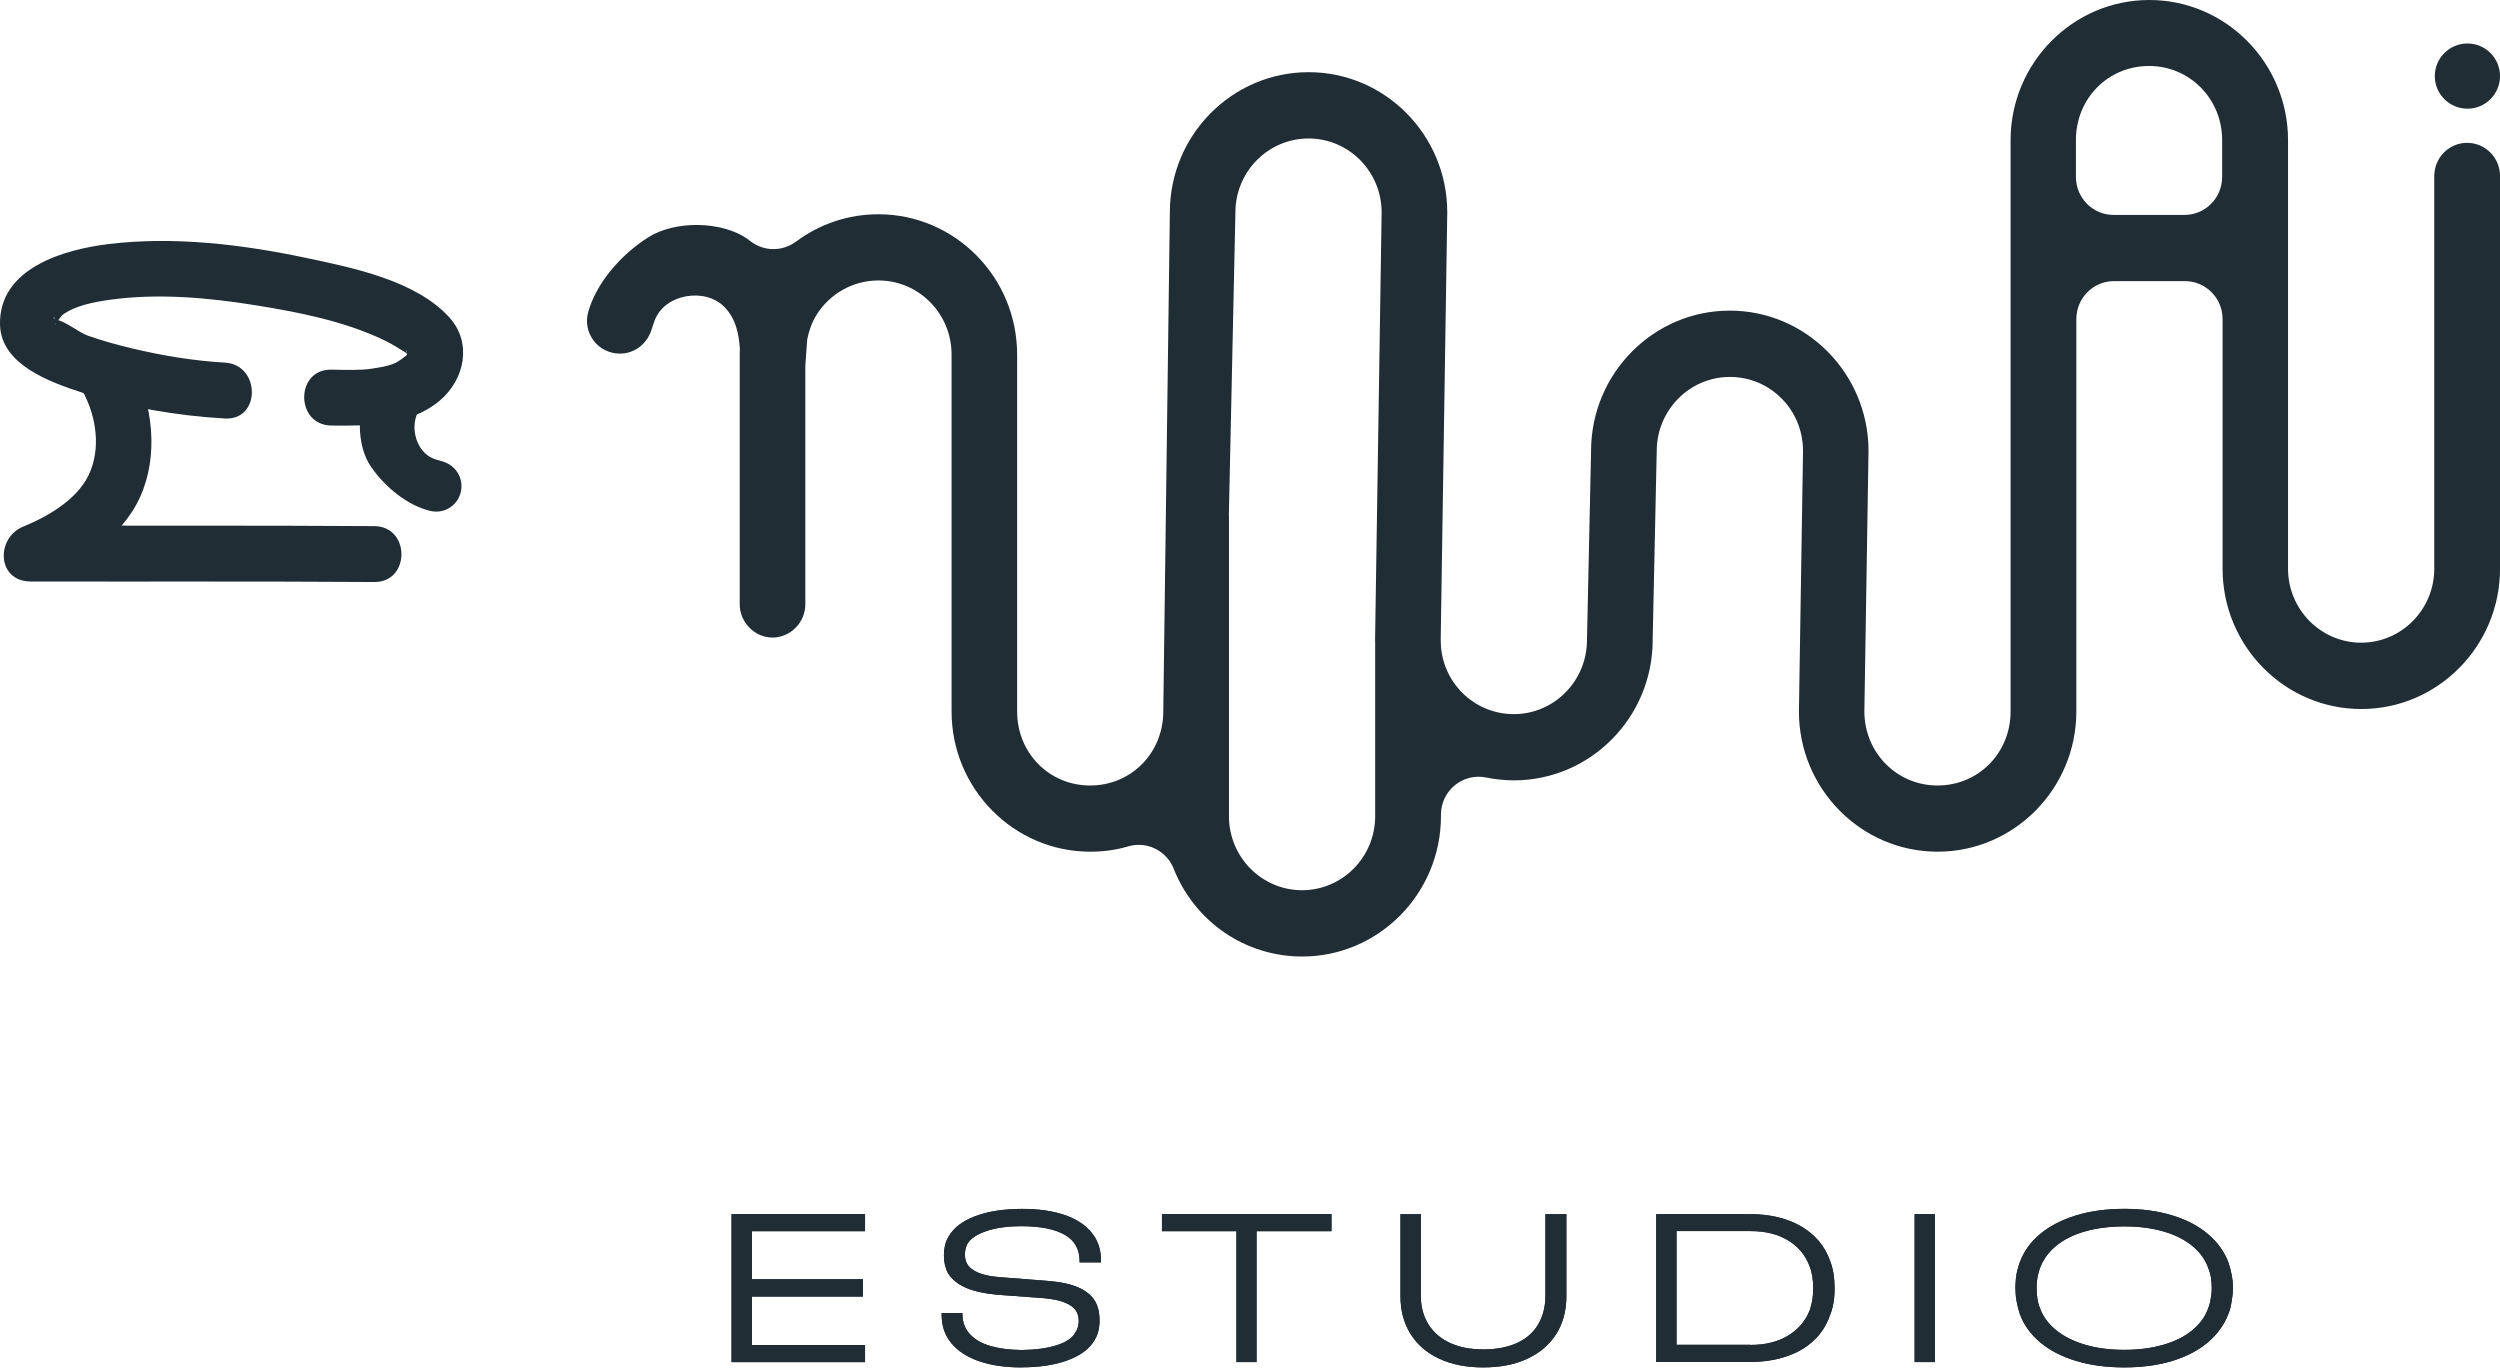
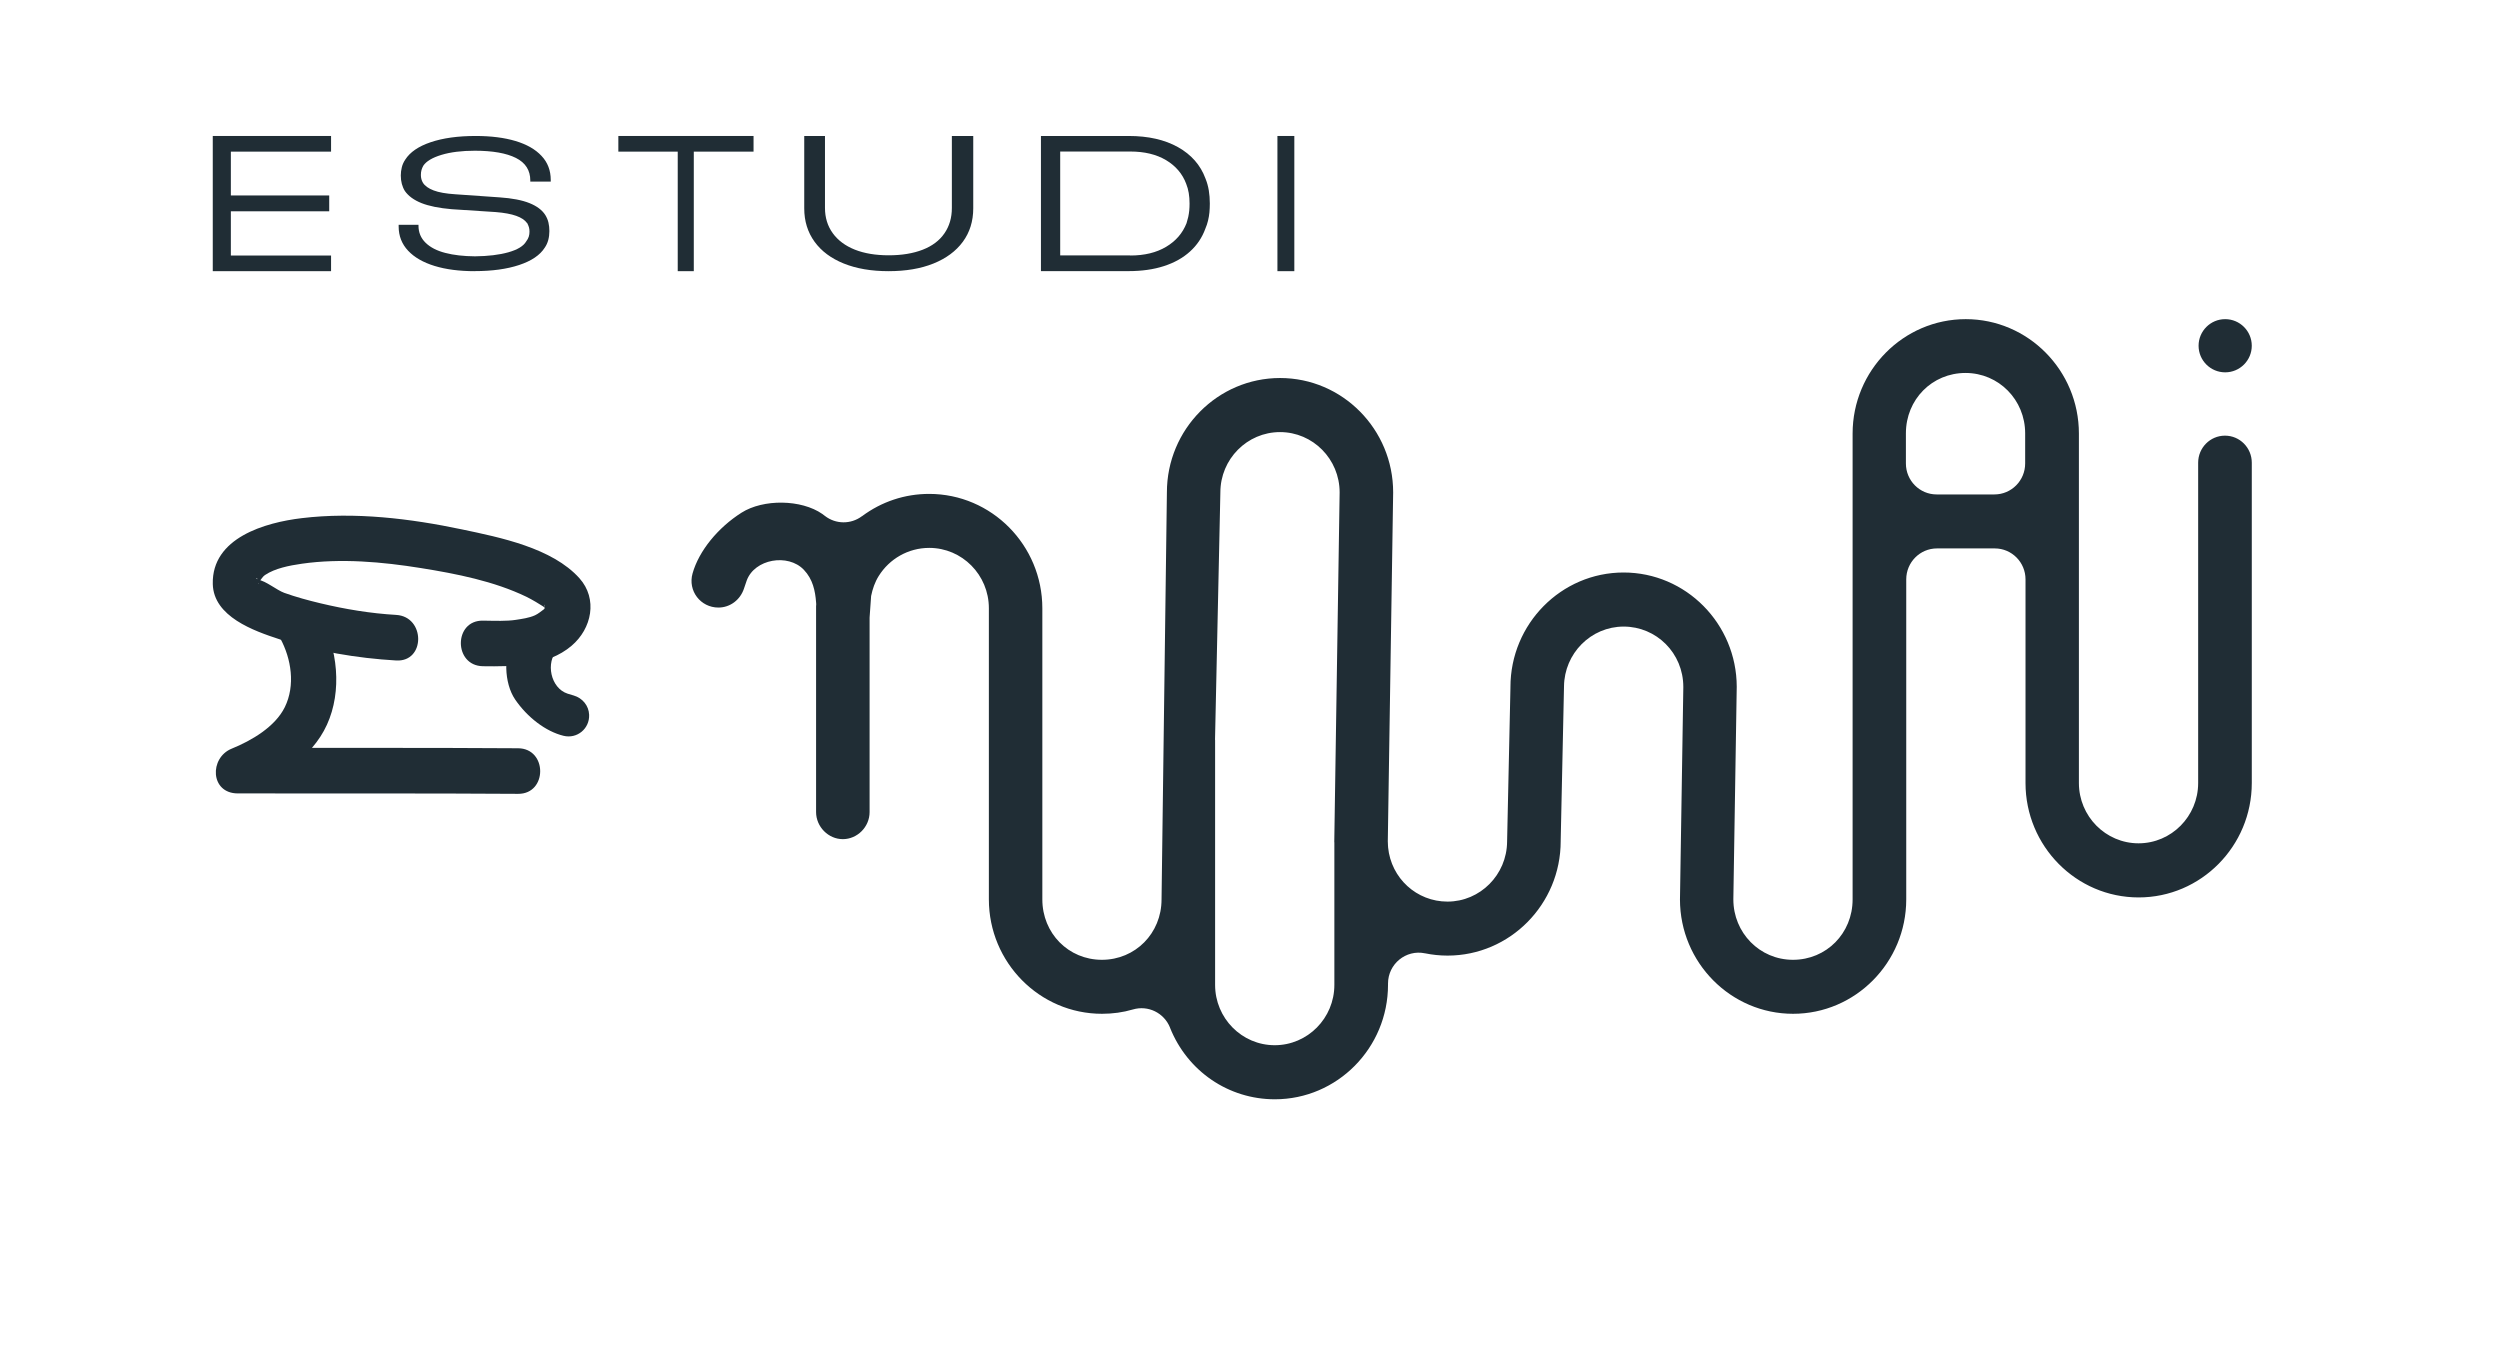
- <svg xmlns="http://www.w3.org/2000/svg" width="115" height="63" viewBox="12 8 115 63" fill="none">
-   <path d="M125.486 14.571C124.656 14.571 123.976 15.253 123.976 16.097V34.163C123.976 36.039 122.468 37.563 120.614 37.563C118.76 37.563 117.25 36.039 117.25 34.163V14.454C117.25 10.894 114.386 8 110.869 8C107.353 8 104.487 10.894 104.487 14.454V40.729C104.487 42.636 103.009 44.133 101.125 44.133C99.241 44.133 97.761 42.604 97.761 40.729V40.702L97.952 28.733C97.945 25.181 95.086 22.289 91.57 22.289C88.053 22.289 85.189 25.186 85.189 28.748V28.785L85 37.471C84.986 39.336 83.483 40.85 81.636 40.85C79.9 40.85 78.461 39.534 78.289 37.795V37.763L78.284 37.731C78.276 37.637 78.272 37.543 78.272 37.446L78.574 17.769C78.574 14.212 75.713 11.32 72.196 11.32C68.679 11.32 65.813 14.212 65.813 17.769L65.511 40.729C65.511 42.636 64.033 44.133 62.147 44.133C60.261 44.133 58.788 42.636 58.788 40.729V24.308C58.788 20.748 55.924 17.856 52.405 17.856C51.035 17.856 49.723 18.291 48.616 19.115H48.611C47.989 19.58 47.14 19.573 46.528 19.1C46.482 19.063 46.432 19.026 46.381 18.989C45.19 18.158 43.048 18.138 41.823 18.915C40.497 19.756 39.421 21.062 39.06 22.343C38.785 23.321 39.51 24.266 40.519 24.266C41.182 24.266 41.752 23.828 41.961 23.194C42.005 23.058 42.054 22.905 42.113 22.747C42.555 21.525 44.443 21.198 45.337 22.136C45.846 22.67 45.978 23.328 46.027 23.966L46.035 24.078L46.027 24.191V35.801C46.027 36.63 46.72 37.328 47.535 37.328C48.35 37.328 49.045 36.642 49.045 35.801V24.832L49.131 23.615C49.212 23.217 49.345 22.828 49.561 22.484C50.16 21.527 51.216 20.901 52.41 20.901C54.264 20.901 55.772 22.425 55.772 24.303V40.724C55.772 44.284 58.635 47.178 62.152 47.178C62.751 47.178 63.336 47.099 63.895 46.934C64.75 46.681 65.656 47.124 65.99 47.958V47.965C66.97 50.417 69.288 52 71.901 52C75.42 52 78.284 49.103 78.284 45.543V45.474C78.284 44.368 79.293 43.542 80.369 43.767H80.374C80.784 43.851 81.209 43.896 81.641 43.896C85.16 43.896 88.023 41.001 88.023 37.441V37.404L88.21 28.718C88.225 26.853 89.728 25.339 91.575 25.339C93.421 25.339 94.939 26.834 94.939 28.743V28.77L94.75 40.739C94.757 44.291 97.616 47.178 101.13 47.178C104.644 47.178 107.512 44.284 107.512 40.724V22.675C107.512 21.713 108.288 20.931 109.244 20.931H112.507C113.463 20.931 114.239 21.713 114.239 22.675V34.163C114.239 37.721 117.102 40.615 120.619 40.615C124.136 40.615 127.001 37.721 127.001 34.163V16.097C127.001 15.253 126.324 14.571 125.491 14.571H125.486ZM75.258 45.548C75.258 47.426 73.748 48.95 71.894 48.95C70.04 48.95 68.532 47.426 68.532 45.548V31.724H68.527L68.829 17.769C68.829 15.894 70.339 14.37 72.194 14.37C74.048 14.37 75.555 15.894 75.555 17.769L75.253 37.478L75.258 37.523V45.548ZM112.488 17.886H109.224C108.269 17.886 107.493 17.104 107.493 16.142V14.437C107.493 12.532 108.971 11.035 110.855 11.035C112.738 11.035 114.219 12.562 114.219 14.437V16.142C114.219 17.104 113.443 17.886 112.488 17.886Z" fill="#202D35" />
-   <path d="M125.501 13C126.33 13 127.001 12.328 127.001 11.5C127.001 10.672 126.33 10 125.501 10C124.673 10 124.001 10.672 124.001 11.5C124.001 12.328 124.673 13 125.501 13Z" fill="#202D35" />
-   <path d="M22.346 24.68C20.904 24.597 19.471 24.36 18.066 24.024C17.38 23.86 16.697 23.674 16.033 23.437C15.613 23.285 14.969 22.749 14.574 22.705C14.574 22.705 14.384 22.599 14.49 22.604C14.515 22.604 14.581 22.932 14.566 22.927C14.49 22.903 14.721 22.714 14.571 22.839C14.756 22.683 14.77 22.55 14.96 22.423C15.51 22.058 16.301 21.897 17.024 21.794C19.22 21.48 21.56 21.688 23.739 22.039C25.735 22.359 27.86 22.776 29.693 23.66C29.995 23.806 30.485 24.103 30.634 24.203C30.632 24.203 30.809 24.33 30.782 24.34C30.779 24.34 30.76 24.406 30.809 24.394C30.89 24.374 30.595 24.21 30.74 24.078C30.669 24.144 30.782 24.286 30.674 24.365C30.507 24.485 30.364 24.614 30.172 24.703C29.838 24.854 29.45 24.903 29.091 24.96C28.573 25.04 27.953 25.014 27.238 25.004C25.577 24.979 25.577 27.55 27.238 27.575C28.9 27.599 30.868 27.582 32.234 26.424C33.382 25.452 33.721 23.775 32.681 22.614C31.145 20.9 28.199 20.31 26.059 19.859C23.13 19.242 20.012 18.865 17.024 19.223C14.962 19.468 11.937 20.327 12.001 22.94C12.045 24.778 14.313 25.581 15.756 26.052C17.866 26.737 20.13 27.124 22.344 27.251C24.002 27.347 23.997 24.776 22.344 24.68H22.346Z" fill="#202D35" />
-   <path d="M15.805 26C16.434 27.158 16.665 28.659 16.063 29.884C15.513 30.998 14.184 31.771 13.068 32.224C11.8 32.739 11.847 34.746 13.412 34.749C18.68 34.761 23.951 34.736 29.22 34.773C30.881 34.785 30.883 32.215 29.22 32.202C23.951 32.166 18.68 32.188 13.412 32.178L13.756 34.702C15.621 33.946 17.572 32.775 18.439 30.875C19.307 28.975 19.054 26.576 18.037 24.7C17.245 23.246 15.017 24.541 15.808 25.998L15.805 26Z" fill="#202D35" />
-   <path d="M31.448 26.639C31.497 26.588 31.549 26.541 31.6 26.5C31.173 26.233 30.721 26.005 30.239 25.834C29.878 25.704 29.529 25.633 29.183 25.594C29.148 25.665 29.111 25.733 29.064 25.797C29.038 25.836 29.011 25.875 28.983 25.917C28.377 26.862 28.421 28.525 29.055 29.453C29.743 30.459 30.782 31.255 31.782 31.5C32.547 31.686 33.257 31.098 33.227 30.314C33.208 29.8 32.854 29.372 32.36 29.227C32.252 29.195 32.134 29.161 32.011 29.122C31.055 28.814 30.748 27.359 31.448 26.639Z" fill="#202D35" />
-   <path d="M45.651 70.656V63.847H51.792V64.635H46.59V66.844H51.696V67.642H46.59V69.87H51.792V70.658H45.651V70.656Z" fill="#202D35" />
-   <path d="M58.977 70.901C58.242 70.901 57.599 70.808 57.048 70.619C56.498 70.431 56.073 70.156 55.77 69.796C55.468 69.436 55.316 69.001 55.316 68.489V68.401H56.272V68.45C56.272 68.812 56.385 69.118 56.613 69.368C56.842 69.618 57.159 69.801 57.564 69.916C57.97 70.034 58.447 70.095 58.994 70.1C59.626 70.093 60.162 70.022 60.604 69.882C61.046 69.743 61.334 69.547 61.464 69.294C61.523 69.211 61.562 69.123 61.587 69.037C61.611 68.952 61.621 68.861 61.621 68.77C61.621 68.687 61.614 68.609 61.597 68.543C61.58 68.474 61.555 68.406 61.523 68.335C61.523 68.327 61.523 68.322 61.518 68.32C61.516 68.317 61.511 68.313 61.503 68.305C61.4 68.144 61.226 68.014 60.98 67.916C60.734 67.818 60.405 67.749 59.99 67.713L57.871 67.558C57.26 67.5 56.773 67.389 56.412 67.228C56.051 67.066 55.785 66.848 55.616 66.577C55.549 66.459 55.503 66.332 55.468 66.192C55.436 66.053 55.419 65.903 55.419 65.739C55.419 65.59 55.436 65.443 55.468 65.296C55.5 65.149 55.557 65.012 55.635 64.882C55.864 64.481 56.272 64.167 56.861 63.944C57.451 63.722 58.171 63.609 59.024 63.609C59.766 63.609 60.407 63.7 60.948 63.881C61.489 64.062 61.906 64.329 62.201 64.684C62.498 65.037 62.646 65.47 62.646 65.982V66.07H61.661V66.011C61.661 65.46 61.43 65.054 60.968 64.794C60.506 64.535 59.845 64.405 58.987 64.405C58.356 64.405 57.82 64.478 57.38 64.628C56.94 64.777 56.65 64.97 56.505 65.21C56.466 65.289 56.436 65.367 56.417 65.443C56.397 65.521 56.387 65.612 56.387 65.715C56.387 65.793 56.395 65.867 56.412 65.938C56.429 66.009 56.454 66.075 56.486 66.131C56.577 66.3 56.748 66.437 56.999 66.545C57.25 66.653 57.599 66.721 58.048 66.753L60.176 66.919C60.781 66.966 61.263 67.069 61.621 67.23C61.98 67.392 62.233 67.608 62.383 67.872C62.454 68.002 62.506 68.139 62.535 68.281C62.565 68.423 62.58 68.577 62.58 68.739C62.58 68.9 62.562 69.067 62.526 69.221C62.489 69.375 62.432 69.512 62.356 69.635C62.127 70.036 61.717 70.347 61.125 70.568C60.533 70.788 59.818 70.898 58.977 70.898V70.901Z" fill="#202D35" />
-   <path d="M65.45 64.635V63.847H73.249V64.635H65.45ZM68.875 70.656V64.422H69.802V70.656H68.875Z" fill="#202D35" />
-   <path d="M80.228 70.901C79.454 70.901 78.78 70.769 78.208 70.502C77.635 70.235 77.195 69.858 76.886 69.363C76.576 68.868 76.421 68.291 76.421 67.622V63.849H77.358V67.603C77.358 68.109 77.476 68.548 77.709 68.92C77.942 69.292 78.274 69.579 78.704 69.777C79.134 69.975 79.645 70.073 80.237 70.073C80.83 70.073 81.341 69.975 81.771 69.782C82.201 69.588 82.528 69.304 82.751 68.93C82.975 68.558 83.088 68.114 83.088 67.603V63.849H84.054V67.622C84.054 68.296 83.896 68.878 83.584 69.368C83.272 69.858 82.83 70.235 82.257 70.502C81.685 70.769 81.009 70.901 80.228 70.901Z" fill="#202D35" />
-   <path d="M88.184 70.656V63.847H92.45C93.401 63.847 94.2 64.035 94.846 64.41C95.492 64.787 95.937 65.311 96.178 65.984C96.256 66.185 96.31 66.388 96.342 66.591C96.374 66.795 96.391 67.015 96.391 67.248C96.391 67.402 96.384 67.554 96.372 67.696C96.359 67.838 96.335 67.977 96.303 68.114C96.271 68.251 96.229 68.384 96.175 68.513C96.018 68.962 95.77 69.346 95.428 69.667C95.087 69.987 94.664 70.232 94.158 70.401C93.654 70.57 93.081 70.653 92.445 70.653H88.179L88.184 70.656ZM92.526 69.867C93.217 69.867 93.796 69.721 94.268 69.429C94.74 69.138 95.069 68.741 95.259 68.242C95.29 68.139 95.317 68.034 95.342 67.926C95.364 67.818 95.381 67.71 95.391 67.6C95.401 67.49 95.406 67.372 95.406 67.25C95.406 67.061 95.394 66.885 95.367 66.719C95.34 66.552 95.298 66.395 95.239 66.246C95.057 65.747 94.73 65.352 94.263 65.064C93.794 64.775 93.217 64.63 92.526 64.63H89.12V69.862H92.526V69.867Z" fill="#202D35" />
-   <path d="M100.072 70.656V63.847H101.008V70.656H100.072Z" fill="#202D35" />
-   <path d="M109.717 70.901C108.904 70.901 108.167 70.803 107.506 70.604C106.845 70.406 106.294 70.122 105.852 69.752C105.41 69.383 105.093 68.942 104.906 68.43C104.847 68.242 104.8 68.051 104.764 67.857C104.727 67.664 104.709 67.461 104.709 67.255C104.709 67.113 104.717 66.973 104.729 66.836C104.741 66.699 104.764 66.567 104.798 66.437C104.83 66.307 104.867 66.187 104.906 66.077C105.095 65.565 105.41 65.125 105.852 64.76C106.294 64.393 106.845 64.109 107.501 63.908C108.157 63.707 108.897 63.607 109.717 63.607C110.538 63.607 111.265 63.707 111.924 63.908C112.58 64.109 113.131 64.395 113.568 64.77C114.008 65.142 114.32 65.578 114.509 66.077C114.568 66.251 114.617 66.439 114.656 66.64C114.696 66.841 114.715 67.047 114.715 67.252C114.715 67.389 114.706 67.524 114.686 67.656C114.666 67.789 114.644 67.923 114.622 68.055C114.6 68.188 114.561 68.313 114.509 68.43C114.32 68.93 114.008 69.365 113.573 69.738C113.138 70.11 112.59 70.399 111.934 70.6C111.278 70.8 110.538 70.901 109.717 70.901ZM109.717 70.093C110.369 70.093 110.961 70.017 111.494 69.865C112.027 69.713 112.474 69.493 112.831 69.204C113.189 68.915 113.44 68.57 113.583 68.168C113.622 68.065 113.651 67.965 113.671 67.867C113.691 67.769 113.708 67.671 113.72 67.571C113.733 67.47 113.74 67.365 113.74 67.255C113.74 67.093 113.728 66.937 113.706 66.782C113.683 66.628 113.642 66.484 113.583 66.339C113.445 65.942 113.199 65.6 112.841 65.308C112.482 65.017 112.037 64.794 111.504 64.642C110.971 64.49 110.376 64.415 109.717 64.415C109.059 64.415 108.454 64.49 107.921 64.642C107.388 64.794 106.943 65.014 106.589 65.303C106.235 65.592 105.982 65.94 105.832 66.349C105.8 66.447 105.771 66.542 105.749 66.64C105.727 66.738 105.71 66.836 105.7 66.937C105.69 67.037 105.685 67.142 105.685 67.252C105.685 67.414 105.697 67.573 105.719 67.73C105.742 67.887 105.778 68.029 105.832 68.158C105.975 68.56 106.228 68.905 106.589 69.194C106.95 69.483 107.395 69.706 107.926 69.86C108.457 70.017 109.054 70.093 109.717 70.093Z" fill="#202D35" />
-   <path d="M45.651 70.656V63.847H51.792V64.635H46.59V66.844H51.696V67.642H46.59V69.87H51.792V70.658H45.651V70.656Z" fill="#202D35" />
-   <path d="M58.977 70.901C58.242 70.901 57.599 70.808 57.048 70.619C56.498 70.431 56.073 70.156 55.77 69.796C55.468 69.436 55.316 69.001 55.316 68.489V68.401H56.272V68.45C56.272 68.812 56.385 69.118 56.613 69.368C56.842 69.618 57.159 69.801 57.564 69.916C57.97 70.034 58.447 70.095 58.994 70.1C59.626 70.093 60.162 70.022 60.604 69.882C61.046 69.743 61.334 69.547 61.464 69.294C61.523 69.211 61.562 69.123 61.587 69.037C61.611 68.952 61.621 68.861 61.621 68.77C61.621 68.687 61.614 68.609 61.597 68.543C61.58 68.474 61.555 68.406 61.523 68.335C61.523 68.327 61.523 68.322 61.518 68.32C61.516 68.317 61.511 68.313 61.503 68.305C61.4 68.144 61.226 68.014 60.98 67.916C60.734 67.818 60.405 67.749 59.99 67.713L57.871 67.558C57.26 67.5 56.773 67.389 56.412 67.228C56.051 67.066 55.785 66.848 55.616 66.577C55.549 66.459 55.503 66.332 55.468 66.192C55.436 66.053 55.419 65.903 55.419 65.739C55.419 65.59 55.436 65.443 55.468 65.296C55.5 65.149 55.557 65.012 55.635 64.882C55.864 64.481 56.272 64.167 56.861 63.944C57.451 63.722 58.171 63.609 59.024 63.609C59.766 63.609 60.407 63.7 60.948 63.881C61.489 64.062 61.906 64.329 62.201 64.684C62.498 65.037 62.646 65.47 62.646 65.982V66.07H61.661V66.011C61.661 65.46 61.43 65.054 60.968 64.794C60.506 64.535 59.845 64.405 58.987 64.405C58.356 64.405 57.82 64.478 57.38 64.628C56.94 64.777 56.65 64.97 56.505 65.21C56.466 65.289 56.436 65.367 56.417 65.443C56.397 65.521 56.387 65.612 56.387 65.715C56.387 65.793 56.395 65.867 56.412 65.938C56.429 66.009 56.454 66.075 56.486 66.131C56.577 66.3 56.748 66.437 56.999 66.545C57.25 66.653 57.599 66.721 58.048 66.753L60.176 66.919C60.781 66.966 61.263 67.069 61.621 67.23C61.98 67.392 62.233 67.608 62.383 67.872C62.454 68.002 62.506 68.139 62.535 68.281C62.565 68.423 62.58 68.577 62.58 68.739C62.58 68.9 62.562 69.067 62.526 69.221C62.489 69.375 62.432 69.512 62.356 69.635C62.127 70.036 61.717 70.347 61.125 70.568C60.533 70.788 59.818 70.898 58.977 70.898V70.901Z" fill="#202D35" />
-   <path d="M65.45 64.635V63.847H73.249V64.635H65.45ZM68.875 70.656V64.422H69.802V70.656H68.875Z" fill="#202D35" />
-   <path d="M80.228 70.901C79.454 70.901 78.78 70.769 78.208 70.502C77.635 70.235 77.195 69.858 76.886 69.363C76.576 68.868 76.421 68.291 76.421 67.622V63.849H77.358V67.603C77.358 68.109 77.476 68.548 77.709 68.92C77.942 69.292 78.274 69.579 78.704 69.777C79.134 69.975 79.645 70.073 80.237 70.073C80.83 70.073 81.341 69.975 81.771 69.782C82.201 69.588 82.528 69.304 82.751 68.93C82.975 68.558 83.088 68.114 83.088 67.603V63.849H84.054V67.622C84.054 68.296 83.896 68.878 83.584 69.368C83.272 69.858 82.83 70.235 82.257 70.502C81.685 70.769 81.009 70.901 80.228 70.901Z" fill="#202D35" />
-   <path d="M88.184 70.656V63.847H92.45C93.401 63.847 94.2 64.035 94.846 64.41C95.492 64.787 95.937 65.311 96.178 65.984C96.256 66.185 96.31 66.388 96.342 66.591C96.374 66.795 96.391 67.015 96.391 67.248C96.391 67.402 96.384 67.554 96.372 67.696C96.359 67.838 96.335 67.977 96.303 68.114C96.271 68.251 96.229 68.384 96.175 68.513C96.018 68.962 95.77 69.346 95.428 69.667C95.087 69.987 94.664 70.232 94.158 70.401C93.654 70.57 93.081 70.653 92.445 70.653H88.179L88.184 70.656ZM92.526 69.867C93.217 69.867 93.796 69.721 94.268 69.429C94.74 69.138 95.069 68.741 95.259 68.242C95.29 68.139 95.317 68.034 95.342 67.926C95.364 67.818 95.381 67.71 95.391 67.6C95.401 67.49 95.406 67.372 95.406 67.25C95.406 67.061 95.394 66.885 95.367 66.719C95.34 66.552 95.298 66.395 95.239 66.246C95.057 65.747 94.73 65.352 94.263 65.064C93.794 64.775 93.217 64.63 92.526 64.63H89.12V69.862H92.526V69.867Z" fill="#202D35" />
-   <path d="M100.072 70.656V63.847H101.008V70.656H100.072Z" fill="#202D35" />
-   <path d="M109.717 70.901C108.904 70.901 108.167 70.803 107.506 70.604C106.845 70.406 106.294 70.122 105.852 69.752C105.41 69.383 105.093 68.942 104.906 68.43C104.847 68.242 104.8 68.051 104.764 67.857C104.727 67.664 104.709 67.461 104.709 67.255C104.709 67.113 104.717 66.973 104.729 66.836C104.741 66.699 104.764 66.567 104.798 66.437C104.83 66.307 104.867 66.187 104.906 66.077C105.095 65.565 105.41 65.125 105.852 64.76C106.294 64.393 106.845 64.109 107.501 63.908C108.157 63.707 108.897 63.607 109.717 63.607C110.538 63.607 111.265 63.707 111.924 63.908C112.58 64.109 113.131 64.395 113.568 64.77C114.008 65.142 114.32 65.578 114.509 66.077C114.568 66.251 114.617 66.439 114.656 66.64C114.696 66.841 114.715 67.047 114.715 67.252C114.715 67.389 114.706 67.524 114.686 67.656C114.666 67.789 114.644 67.923 114.622 68.055C114.6 68.188 114.561 68.313 114.509 68.43C114.32 68.93 114.008 69.365 113.573 69.738C113.138 70.11 112.59 70.399 111.934 70.6C111.278 70.8 110.538 70.901 109.717 70.901ZM109.717 70.093C110.369 70.093 110.961 70.017 111.494 69.865C112.027 69.713 112.474 69.493 112.831 69.204C113.189 68.915 113.44 68.57 113.583 68.168C113.622 68.065 113.651 67.965 113.671 67.867C113.691 67.769 113.708 67.671 113.72 67.571C113.733 67.47 113.74 67.365 113.74 67.255C113.74 67.093 113.728 66.937 113.706 66.782C113.683 66.628 113.642 66.484 113.583 66.339C113.445 65.942 113.199 65.6 112.841 65.308C112.482 65.017 112.037 64.794 111.504 64.642C110.971 64.49 110.376 64.415 109.717 64.415C109.059 64.415 108.454 64.49 107.921 64.642C107.388 64.794 106.943 65.014 106.589 65.303C106.235 65.592 105.982 65.94 105.832 66.349C105.8 66.447 105.771 66.542 105.749 66.64C105.727 66.738 105.71 66.836 105.7 66.937C105.69 67.037 105.685 67.142 105.685 67.252C105.685 67.414 105.697 67.573 105.719 67.73C105.742 67.887 105.778 68.029 105.832 68.158C105.975 68.56 106.228 68.905 106.589 69.194C106.95 69.483 107.395 69.706 107.926 69.86C108.457 70.017 109.054 70.093 109.717 70.093Z" fill="#202D35" />
+ <svg xmlns="http://www.w3.org/2000/svg" width="141" height="77" viewBox="0 0 141 77" fill="none">
+   <path d="M125.486 24.571C124.656 24.571 123.976 25.253 123.976 26.097V44.163C123.976 46.039 122.468 47.563 120.614 47.563C118.76 47.563 117.25 46.039 117.25 44.163V24.454C117.25 20.894 114.386 18 110.869 18C107.353 18 104.487 20.894 104.487 24.454V50.729C104.487 52.636 103.009 54.133 101.125 54.133C99.241 54.133 97.761 52.604 97.761 50.729V50.702L97.952 38.733C97.945 35.181 95.086 32.289 91.57 32.289C88.053 32.289 85.189 35.186 85.189 38.748V38.785L85 47.471C84.986 49.336 83.483 50.85 81.636 50.85C79.9 50.85 78.461 49.534 78.289 47.795V47.763L78.284 47.731C78.276 47.637 78.272 47.543 78.272 47.446L78.574 27.769C78.574 24.212 75.713 21.32 72.196 21.32C68.679 21.32 65.813 24.212 65.813 27.769L65.511 50.729C65.511 52.636 64.033 54.133 62.147 54.133C60.261 54.133 58.788 52.636 58.788 50.729V34.308C58.788 30.748 55.924 27.856 52.405 27.856C51.035 27.856 49.723 28.291 48.616 29.115H48.611C47.989 29.58 47.14 29.573 46.528 29.1C46.482 29.063 46.432 29.026 46.381 28.989C45.19 28.158 43.048 28.138 41.823 28.915C40.497 29.756 39.421 31.062 39.06 32.343C38.785 33.321 39.51 34.266 40.519 34.266C41.182 34.266 41.752 33.828 41.961 33.194C42.005 33.058 42.054 32.905 42.113 32.747C42.555 31.525 44.443 31.198 45.337 32.136C45.846 32.67 45.978 33.328 46.027 33.966L46.035 34.078L46.027 34.191V45.801C46.027 46.63 46.72 47.328 47.535 47.328C48.35 47.328 49.045 46.642 49.045 45.801V34.832L49.131 33.615C49.212 33.217 49.345 32.828 49.561 32.484C50.16 31.527 51.216 30.901 52.41 30.901C54.264 30.901 55.772 32.425 55.772 34.303V50.724C55.772 54.284 58.635 57.178 62.152 57.178C62.751 57.178 63.336 57.099 63.895 56.934C64.75 56.681 65.656 57.124 65.99 57.958V57.965C66.97 60.417 69.288 62 71.901 62C75.42 62 78.284 59.103 78.284 55.543V55.474C78.284 54.368 79.293 53.542 80.369 53.767H80.374C80.784 53.851 81.209 53.896 81.641 53.896C85.16 53.896 88.023 51.001 88.023 47.441V47.404L88.21 38.718C88.225 36.853 89.728 35.339 91.575 35.339C93.421 35.339 94.939 36.834 94.939 38.743V38.77L94.75 50.739C94.757 54.291 97.616 57.178 101.13 57.178C104.644 57.178 107.512 54.284 107.512 50.724V32.675C107.512 31.713 108.288 30.931 109.244 30.931H112.507C113.463 30.931 114.239 31.713 114.239 32.675V44.163C114.239 47.721 117.102 50.615 120.619 50.615C124.136 50.615 127.001 47.721 127.001 44.163V26.097C127.001 25.253 126.324 24.571 125.491 24.571H125.486ZM75.258 55.548C75.258 57.426 73.748 58.95 71.894 58.95C70.04 58.95 68.532 57.426 68.532 55.548V41.724H68.527L68.829 27.769C68.829 25.894 70.339 24.37 72.194 24.37C74.048 24.37 75.555 25.894 75.555 27.769L75.253 47.478L75.258 47.523V55.548ZM112.488 27.886H109.224C108.269 27.886 107.493 27.104 107.493 26.142V24.437C107.493 22.532 108.971 21.035 110.855 21.035C112.738 21.035 114.219 22.562 114.219 24.437V26.142C114.219 27.104 113.443 27.886 112.488 27.886Z" fill="#202D35" />
+   <path d="M125.5 21C126.328 21 127 20.328 127 19.5C127 18.672 126.328 18 125.5 18C124.672 18 124 18.672 124 19.5C124 20.328 124.672 21 125.5 21Z" fill="#202D35" />
+   <path d="M22.346 34.681C20.904 34.597 19.471 34.36 18.066 34.024C17.38 33.86 16.697 33.674 16.033 33.437C15.613 33.285 14.969 32.749 14.574 32.705C14.574 32.705 14.384 32.599 14.49 32.604C14.515 32.604 14.581 32.932 14.566 32.927C14.49 32.903 14.721 32.714 14.571 32.839C14.756 32.682 14.77 32.55 14.96 32.423C15.51 32.058 16.301 31.897 17.024 31.794C19.22 31.48 21.56 31.688 23.739 32.039C25.735 32.359 27.86 32.776 29.693 33.66C29.995 33.806 30.485 34.103 30.634 34.203C30.632 34.203 30.809 34.33 30.782 34.34C30.779 34.34 30.76 34.406 30.809 34.394C30.89 34.374 30.595 34.21 30.74 34.078C30.669 34.144 30.782 34.286 30.674 34.365C30.507 34.485 30.364 34.614 30.172 34.703C29.838 34.854 29.45 34.903 29.091 34.96C28.573 35.04 27.953 35.014 27.238 35.004C25.577 34.979 25.577 37.55 27.238 37.575C28.9 37.599 30.868 37.582 32.234 36.424C33.382 35.452 33.721 33.775 32.681 32.614C31.145 30.9 28.199 30.31 26.059 29.859C23.13 29.242 20.012 28.865 17.024 29.223C14.962 29.468 11.937 30.327 12.001 32.94C12.045 34.778 14.313 35.581 15.756 36.052C17.866 36.737 20.13 37.124 22.344 37.251C24.002 37.347 23.997 34.776 22.344 34.681H22.346Z" fill="#202D35" />
+   <path d="M15.805 36C16.434 37.158 16.665 38.659 16.063 39.884C15.513 40.998 14.184 41.771 13.068 42.224C11.8 42.739 11.847 44.746 13.412 44.749C18.68 44.761 23.951 44.736 29.22 44.773C30.881 44.785 30.883 42.215 29.22 42.202C23.951 42.166 18.68 42.188 13.412 42.178L13.756 44.702C15.621 43.946 17.572 42.775 18.439 40.875C19.307 38.975 19.054 36.576 18.037 34.7C17.245 33.246 15.017 34.541 15.808 35.998L15.805 36Z" fill="#202D35" />
+   <path d="M31.448 36.639C31.497 36.588 31.549 36.541 31.6 36.5C31.173 36.233 30.721 36.005 30.239 35.834C29.878 35.704 29.529 35.633 29.183 35.594C29.148 35.665 29.111 35.733 29.064 35.797C29.038 35.836 29.011 35.875 28.983 35.917C28.377 36.862 28.421 38.525 29.055 39.453C29.743 40.459 30.782 41.255 31.782 41.499C32.547 41.686 33.257 41.098 33.227 40.315C33.208 39.8 32.854 39.372 32.36 39.227C32.252 39.196 32.134 39.161 32.011 39.122C31.055 38.813 30.748 37.359 31.448 36.639Z" fill="#202D35" />
+   <path d="M12 15.291V7.669H18.672V8.552H13.02V11.024H18.568V11.917H13.02V14.412H18.672V15.294H12V15.291Z" fill="#202D35" />
+   <path d="M26.769 15.294C25.909 15.294 25.156 15.197 24.512 15C23.868 14.802 23.37 14.516 23.016 14.139C22.663 13.763 22.484 13.307 22.484 12.772V12.68H23.603V12.731C23.603 13.11 23.735 13.43 24.003 13.691C24.27 13.952 24.641 14.144 25.116 14.265C25.59 14.388 26.148 14.452 26.789 14.457C27.528 14.449 28.155 14.375 28.673 14.229C29.19 14.083 29.527 13.878 29.679 13.614C29.748 13.527 29.794 13.435 29.823 13.346C29.852 13.256 29.863 13.161 29.863 13.066C29.863 12.979 29.855 12.898 29.835 12.828C29.814 12.757 29.786 12.685 29.748 12.611C29.748 12.603 29.748 12.598 29.743 12.595C29.74 12.593 29.734 12.588 29.725 12.58C29.605 12.411 29.4 12.275 29.113 12.173C28.825 12.07 28.44 11.999 27.954 11.96L25.475 11.799C24.759 11.738 24.19 11.622 23.767 11.453C23.344 11.284 23.034 11.056 22.835 10.772C22.758 10.649 22.703 10.516 22.663 10.37C22.625 10.224 22.605 10.068 22.605 9.897C22.605 9.74 22.625 9.587 22.663 9.433C22.7 9.28 22.766 9.136 22.858 9C23.126 8.581 23.603 8.253 24.293 8.02C24.983 7.787 25.826 7.669 26.824 7.669C27.692 7.669 28.443 7.764 29.075 7.953C29.708 8.143 30.197 8.422 30.542 8.793C30.89 9.162 31.062 9.615 31.062 10.15V10.242H29.909V10.181C29.909 9.605 29.639 9.18 29.098 8.908C28.558 8.637 27.784 8.501 26.781 8.501C26.042 8.501 25.415 8.578 24.9 8.734C24.385 8.89 24.046 9.093 23.876 9.344C23.83 9.426 23.796 9.507 23.773 9.587C23.75 9.669 23.738 9.763 23.738 9.871C23.738 9.953 23.747 10.03 23.767 10.104C23.787 10.178 23.816 10.247 23.853 10.306C23.96 10.483 24.161 10.626 24.454 10.739C24.747 10.852 25.156 10.923 25.682 10.957L28.172 11.131C28.88 11.179 29.444 11.287 29.863 11.456C30.283 11.625 30.579 11.85 30.755 12.127C30.838 12.262 30.899 12.406 30.933 12.554C30.968 12.703 30.985 12.864 30.985 13.033C30.985 13.202 30.965 13.376 30.922 13.538C30.878 13.699 30.812 13.842 30.723 13.97C30.456 14.39 29.976 14.715 29.282 14.946C28.589 15.176 27.753 15.291 26.769 15.291V15.294Z" fill="#202D35" />
+   <path d="M34.875 8.552V7.669H42.5V8.552H34.875ZM38.224 15.294V8.313H39.13V15.294H38.224Z" fill="#202D35" />
+   <path d="M50.113 15.294C49.146 15.294 48.305 15.151 47.59 14.863C46.875 14.574 46.326 14.166 45.939 13.631C45.553 13.097 45.359 12.472 45.359 11.749V7.669H46.529V11.728C46.529 12.276 46.676 12.75 46.967 13.152C47.259 13.555 47.673 13.864 48.21 14.079C48.747 14.293 49.386 14.399 50.125 14.399C50.864 14.399 51.503 14.293 52.04 14.084C52.577 13.875 52.985 13.568 53.264 13.163C53.544 12.76 53.685 12.281 53.685 11.728V7.669H54.891V11.749C54.891 12.477 54.694 13.107 54.304 13.637C53.915 14.166 53.362 14.574 52.647 14.863C51.932 15.151 51.089 15.294 50.113 15.294Z" fill="#202D35" />
+   <path d="M58.709 15.294V7.669H63.66C64.763 7.669 65.69 7.88 66.441 8.3C67.191 8.722 67.707 9.309 67.986 10.063C68.078 10.287 68.14 10.515 68.177 10.743C68.214 10.97 68.234 11.217 68.234 11.477C68.234 11.65 68.226 11.82 68.212 11.979C68.197 12.138 68.169 12.294 68.132 12.448C68.095 12.602 68.046 12.75 67.983 12.895C67.801 13.397 67.513 13.827 67.116 14.186C66.72 14.546 66.229 14.82 65.642 15.009C65.057 15.198 64.393 15.291 63.654 15.291H58.703L58.709 15.294ZM63.748 14.411C64.55 14.411 65.223 14.247 65.77 13.92C66.318 13.594 66.7 13.15 66.92 12.591C66.957 12.476 66.988 12.358 67.017 12.237C67.042 12.116 67.062 11.996 67.074 11.872C67.085 11.749 67.091 11.617 67.091 11.48C67.091 11.269 67.076 11.072 67.045 10.885C67.014 10.699 66.965 10.523 66.897 10.356C66.686 9.797 66.306 9.355 65.765 9.032C65.22 8.708 64.55 8.546 63.748 8.546H59.795V14.406H63.748V14.411Z" fill="#202D35" />
+   <path d="M72.047 15.294V7.669H73V15.294H72.047Z" fill="#202D35" />
</svg>
